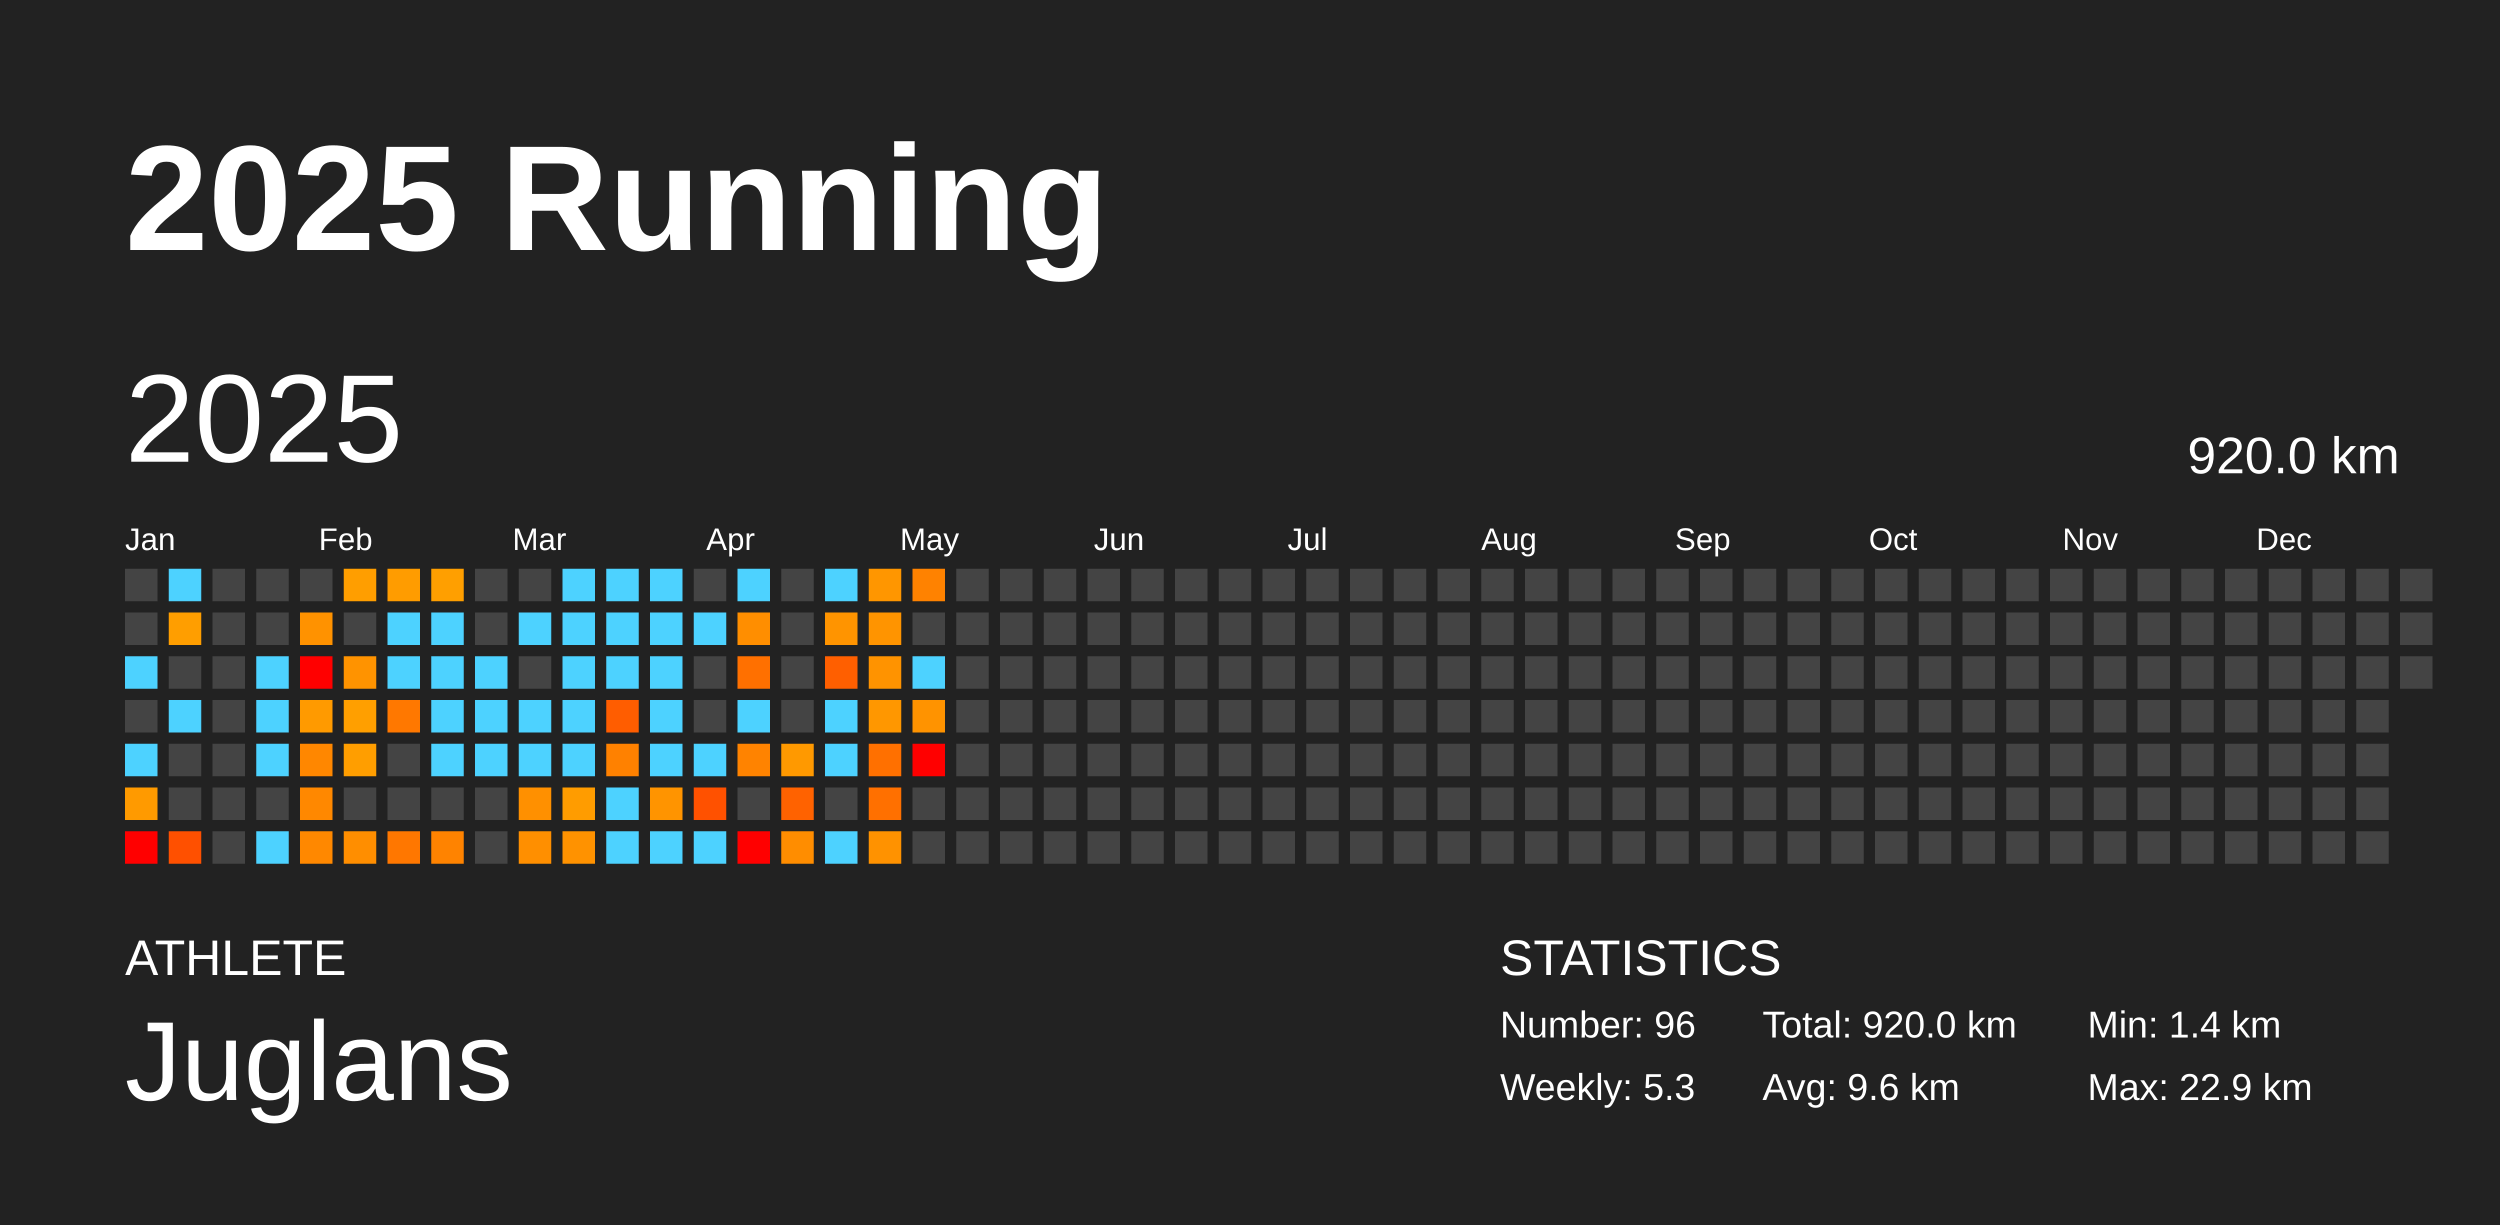
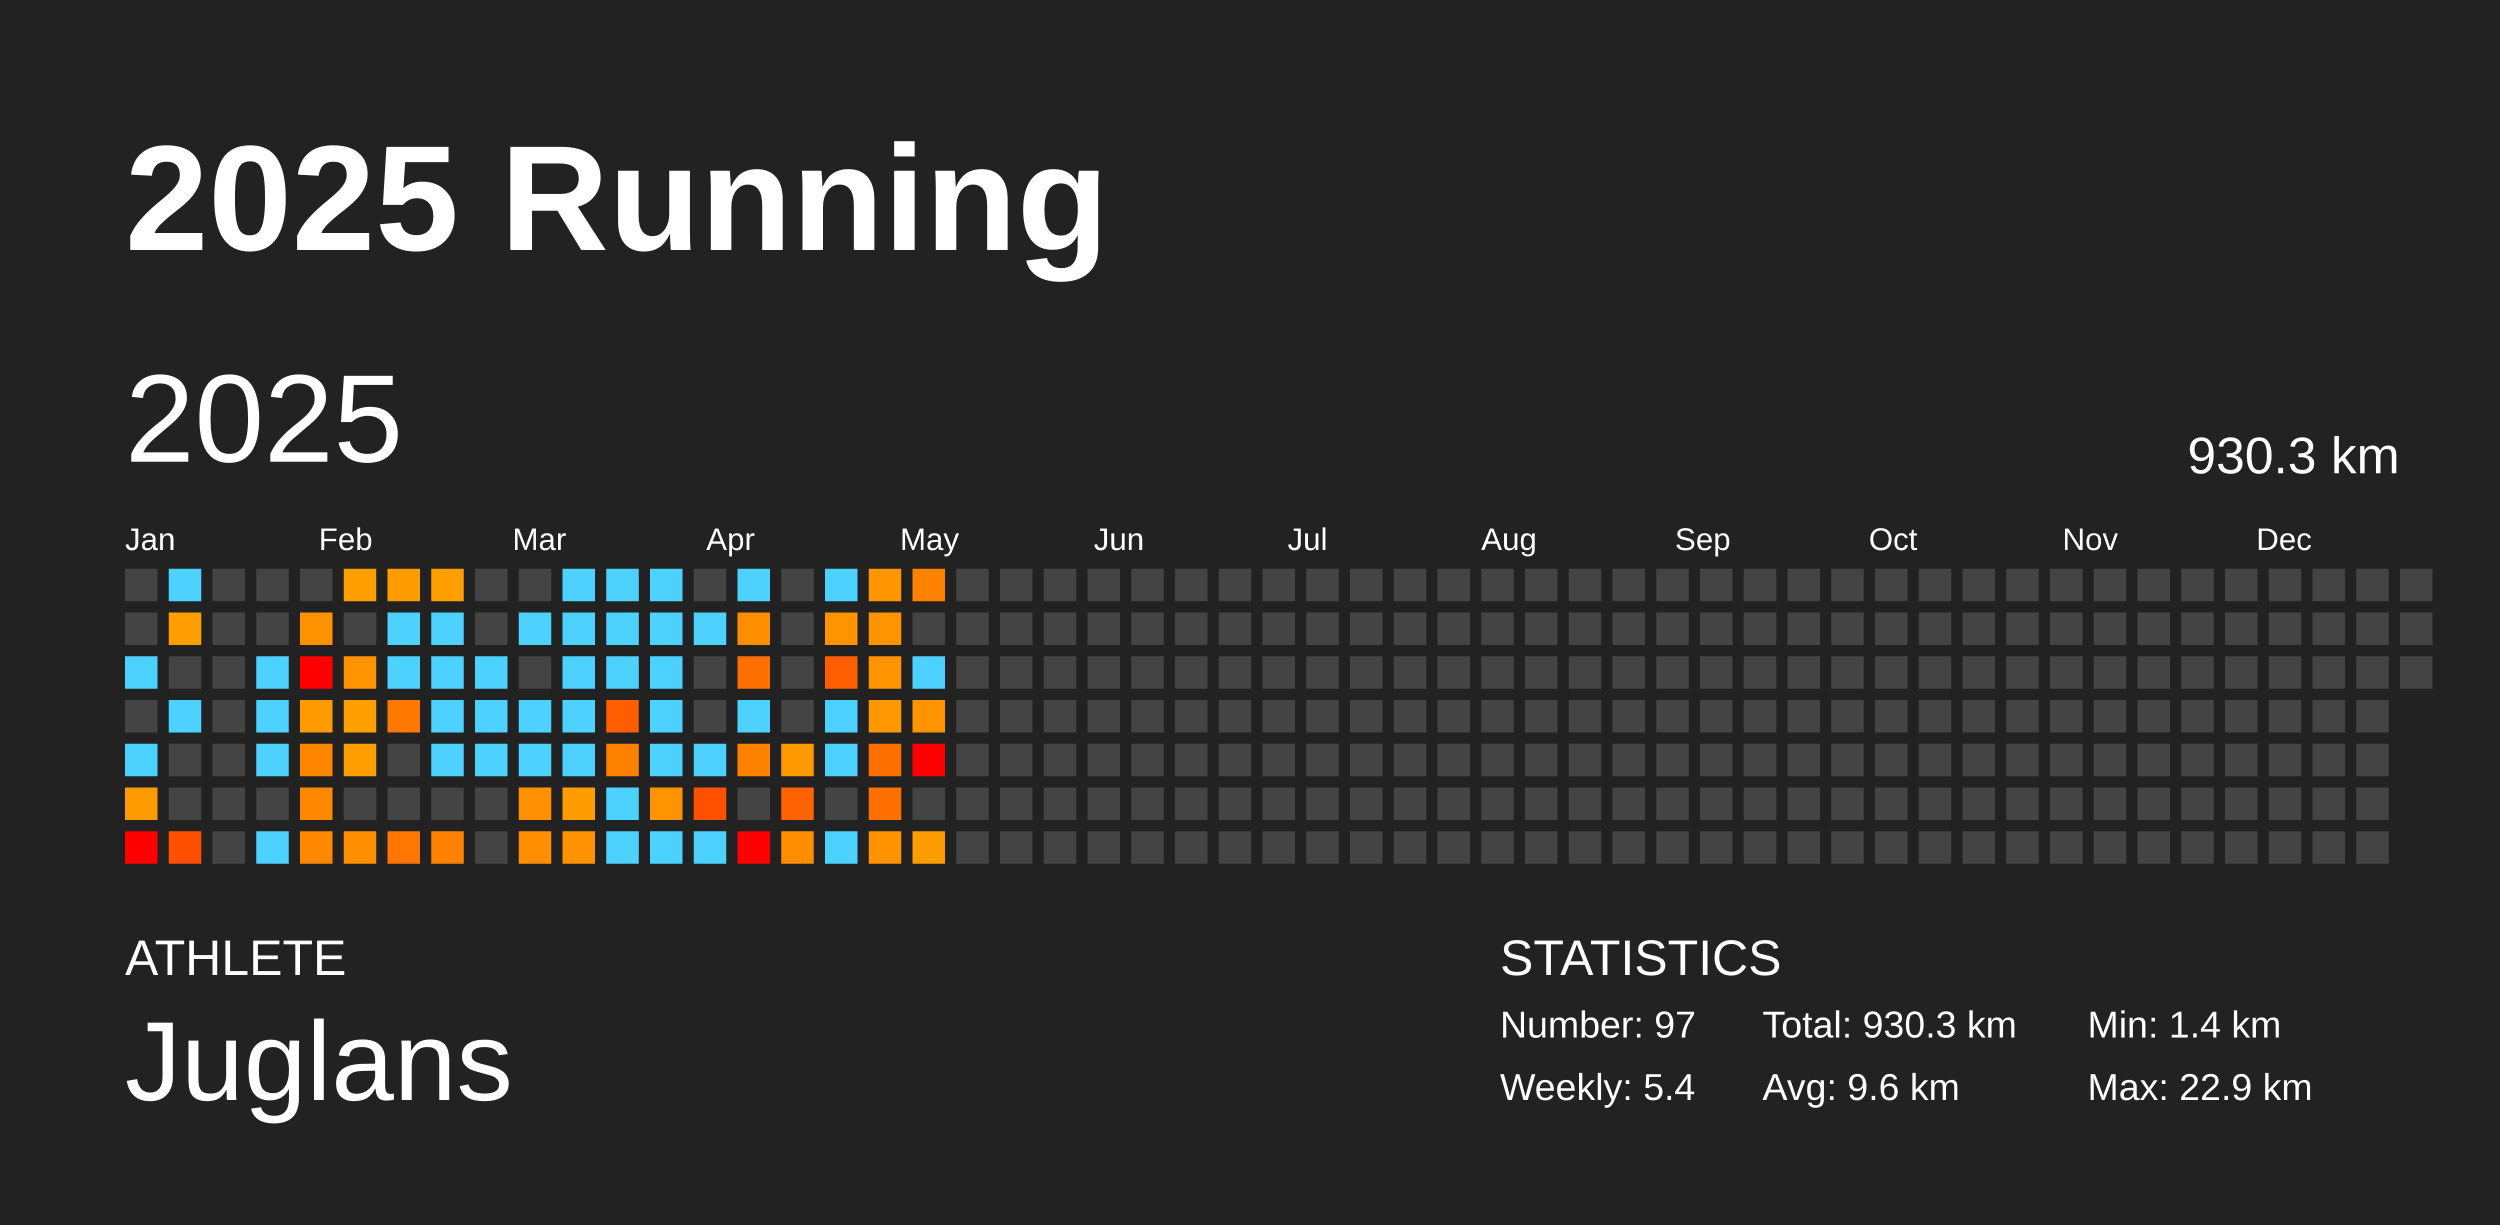
<svg xmlns="http://www.w3.org/2000/svg" baseProfile="full" height="98mm" version="1.1" viewBox="0,0,200,98" width="200mm">
  <defs />
  <rect fill="#222222" height="98" width="200" x="0" y="0" />
  <text fill="#FFFFFF" style="font-size:12px; font-family:Arial; font-weight:bold;" x="10" y="20">2025 Running</text>
  <text fill="#FFFFFF" style="font-size:4px; font-family:Arial" x="10" y="78">ATHLETE</text>
  <text fill="#FFFFFF" style="font-size:9px; font-family:Arial" x="10" y="88">Juglans</text>
  <text fill="#FFFFFF" style="font-size:4px; font-family:Arial" x="120" y="78">STATISTICS</text>
-   <text fill="#FFFFFF" style="font-size:3px; font-family:Arial" x="120" y="83">Number: 96</text>
-   <text fill="#FFFFFF" style="font-size:3px; font-family:Arial" x="120" y="88">Weekly: 5.3</text>
-   <text fill="#FFFFFF" style="font-size:3px; font-family:Arial" x="141" y="83">Total: 920.0 km</text>
+   <text fill="#FFFFFF" style="font-size:3px; font-family:Arial" x="120" y="83">Number: 97</text>
+   <text fill="#FFFFFF" style="font-size:3px; font-family:Arial" x="120" y="88">Weekly: 5.4</text>
+   <text fill="#FFFFFF" style="font-size:3px; font-family:Arial" x="141" y="83">Total: 930.3 km</text>
  <text fill="#FFFFFF" style="font-size:3px; font-family:Arial" x="141" y="88">Avg: 9.6 km</text>
  <text fill="#FFFFFF" style="font-size:3px; font-family:Arial" x="167" y="83">Min: 1.4 km</text>
  <text fill="#FFFFFF" style="font-size:3px; font-family:Arial" x="167" y="88">Max: 22.9 km</text>
  <text dominant-baseline="hanging" fill="#FFFFFF" style="font-size:10.0px; font-family:Arial;" x="10" y="30">2025</text>
-   <text dominant-baseline="hanging" fill="#FFFFFF" style="font-size:4.125px; font-family:Arial;" x="175" y="35">920.0 km</text>
+   <text dominant-baseline="hanging" fill="#FFFFFF" style="font-size:4.125px; font-family:Arial;" x="175" y="35">930.3 km</text>
  <text fill="#FFFFFF" style="font-size:2.5px; font-family:Arial" x="10.0" y="44">Jan</text>
  <text fill="#FFFFFF" style="font-size:2.5px; font-family:Arial" x="25.5" y="44">Feb</text>
  <text fill="#FFFFFF" style="font-size:2.5px; font-family:Arial" x="41.0" y="44">Mar</text>
  <text fill="#FFFFFF" style="font-size:2.5px; font-family:Arial" x="56.5" y="44">Apr</text>
  <text fill="#FFFFFF" style="font-size:2.5px; font-family:Arial" x="72.0" y="44">May</text>
  <text fill="#FFFFFF" style="font-size:2.5px; font-family:Arial" x="87.5" y="44">Jun</text>
  <text fill="#FFFFFF" style="font-size:2.5px; font-family:Arial" x="103.0" y="44">Jul</text>
  <text fill="#FFFFFF" style="font-size:2.5px; font-family:Arial" x="118.5" y="44">Aug</text>
  <text fill="#FFFFFF" style="font-size:2.5px; font-family:Arial" x="134.0" y="44">Sep</text>
  <text fill="#FFFFFF" style="font-size:2.5px; font-family:Arial" x="149.5" y="44">Oct</text>
  <text fill="#FFFFFF" style="font-size:2.5px; font-family:Arial" x="165.0" y="44">Nov</text>
  <text fill="#FFFFFF" style="font-size:2.5px; font-family:Arial" x="180.5" y="44">Dec</text>
  <rect fill="#444444" height="2.6" width="2.6" x="10.0" y="45.5" />
  <rect fill="#444444" height="2.6" width="2.6" x="10.0" y="49.0" />
  <rect fill="#4dd2ff" height="2.6" width="2.6" x="10.0" y="52.5" />
  <rect fill="#444444" height="2.6" width="2.6" x="10.0" y="56.0" />
  <rect fill="#4dd2ff" height="2.6" width="2.6" x="10.0" y="59.5" />
  <rect fill="#ff9a00" height="2.6" width="2.6" x="10.0" y="63.0" />
  <rect fill="red" height="2.6" width="2.6" x="10.0" y="66.5" />
  <rect fill="#4dd2ff" height="2.6" width="2.6" x="13.5" y="45.5" />
  <rect fill="#ff9e00" height="2.6" width="2.6" x="13.5" y="49.0" />
  <rect fill="#444444" height="2.6" width="2.6" x="13.5" y="52.5" />
  <rect fill="#4dd2ff" height="2.6" width="2.6" x="13.5" y="56.0" />
  <rect fill="#444444" height="2.6" width="2.6" x="13.5" y="59.5" />
  <rect fill="#444444" height="2.6" width="2.6" x="13.5" y="63.0" />
  <rect fill="#ff5000" height="2.6" width="2.6" x="13.5" y="66.5" />
  <rect fill="#444444" height="2.6" width="2.6" x="17.0" y="45.5" />
  <rect fill="#444444" height="2.6" width="2.6" x="17.0" y="49.0" />
  <rect fill="#444444" height="2.6" width="2.6" x="17.0" y="52.5" />
  <rect fill="#444444" height="2.6" width="2.6" x="17.0" y="56.0" />
  <rect fill="#444444" height="2.6" width="2.6" x="17.0" y="59.5" />
  <rect fill="#444444" height="2.6" width="2.6" x="17.0" y="63.0" />
  <rect fill="#444444" height="2.6" width="2.6" x="17.0" y="66.5" />
  <rect fill="#444444" height="2.6" width="2.6" x="20.5" y="45.5" />
  <rect fill="#444444" height="2.6" width="2.6" x="20.5" y="49.0" />
  <rect fill="#4dd2ff" height="2.6" width="2.6" x="20.5" y="52.5" />
  <rect fill="#4dd2ff" height="2.6" width="2.6" x="20.5" y="56.0" />
  <rect fill="#4dd2ff" height="2.6" width="2.6" x="20.5" y="59.5" />
  <rect fill="#444444" height="2.6" width="2.6" x="20.5" y="63.0" />
  <rect fill="#4dd2ff" height="2.6" width="2.6" x="20.5" y="66.5" />
  <rect fill="#444444" height="2.6" width="2.6" x="24.0" y="45.5" />
  <rect fill="#ff9200" height="2.6" width="2.6" x="24.0" y="49.0" />
  <rect fill="red" height="2.6" width="2.6" x="24.0" y="52.5" />
  <rect fill="#ff9a00" height="2.6" width="2.6" x="24.0" y="56.0" />
  <rect fill="#ff8700" height="2.6" width="2.6" x="24.0" y="59.5" />
  <rect fill="#ff8800" height="2.6" width="2.6" x="24.0" y="63.0" />
  <rect fill="#ff8800" height="2.6" width="2.6" x="24.0" y="66.5" />
  <rect fill="#ff9e00" height="2.6" width="2.6" x="27.5" y="45.5" />
  <rect fill="#444444" height="2.6" width="2.6" x="27.5" y="49.0" />
  <rect fill="#ff9300" height="2.6" width="2.6" x="27.5" y="52.5" />
  <rect fill="#ff9f00" height="2.6" width="2.6" x="27.5" y="56.0" />
  <rect fill="#ff9e00" height="2.6" width="2.6" x="27.5" y="59.5" />
  <rect fill="#444444" height="2.6" width="2.6" x="27.5" y="63.0" />
  <rect fill="#ff8e00" height="2.6" width="2.6" x="27.5" y="66.5" />
  <rect fill="#ff9c00" height="2.6" width="2.6" x="31.0" y="45.5" />
  <rect fill="#4dd2ff" height="2.6" width="2.6" x="31.0" y="49.0" />
  <rect fill="#4dd2ff" height="2.6" width="2.6" x="31.0" y="52.5" />
  <rect fill="#ff7800" height="2.6" width="2.6" x="31.0" y="56.0" />
  <rect fill="#444444" height="2.6" width="2.6" x="31.0" y="59.5" />
  <rect fill="#444444" height="2.6" width="2.6" x="31.0" y="63.0" />
  <rect fill="#ff7700" height="2.6" width="2.6" x="31.0" y="66.5" />
  <rect fill="#ff9f00" height="2.6" width="2.6" x="34.5" y="45.5" />
  <rect fill="#4dd2ff" height="2.6" width="2.6" x="34.5" y="49.0" />
  <rect fill="#4dd2ff" height="2.6" width="2.6" x="34.5" y="52.5" />
  <rect fill="#4dd2ff" height="2.6" width="2.6" x="34.5" y="56.0" />
  <rect fill="#4dd2ff" height="2.6" width="2.6" x="34.5" y="59.5" />
  <rect fill="#444444" height="2.6" width="2.6" x="34.5" y="63.0" />
  <rect fill="#ff8300" height="2.6" width="2.6" x="34.5" y="66.5" />
  <rect fill="#444444" height="2.6" width="2.6" x="38.0" y="45.5" />
  <rect fill="#444444" height="2.6" width="2.6" x="38.0" y="49.0" />
  <rect fill="#4dd2ff" height="2.6" width="2.6" x="38.0" y="52.5" />
  <rect fill="#4dd2ff" height="2.6" width="2.6" x="38.0" y="56.0" />
  <rect fill="#4dd2ff" height="2.6" width="2.6" x="38.0" y="59.5" />
  <rect fill="#444444" height="2.6" width="2.6" x="38.0" y="63.0" />
  <rect fill="#444444" height="2.6" width="2.6" x="38.0" y="66.5" />
  <rect fill="#444444" height="2.6" width="2.6" x="41.5" y="45.5" />
  <rect fill="#4dd2ff" height="2.6" width="2.6" x="41.5" y="49.0" />
  <rect fill="#444444" height="2.6" width="2.6" x="41.5" y="52.5" />
  <rect fill="#4dd2ff" height="2.6" width="2.6" x="41.5" y="56.0" />
  <rect fill="#4dd2ff" height="2.6" width="2.6" x="41.5" y="59.5" />
  <rect fill="#ff9000" height="2.6" width="2.6" x="41.5" y="63.0" />
  <rect fill="#ff8f00" height="2.6" width="2.6" x="41.5" y="66.5" />
  <rect fill="#4dd2ff" height="2.6" width="2.6" x="45.0" y="45.5" />
  <rect fill="#4dd2ff" height="2.6" width="2.6" x="45.0" y="49.0" />
  <rect fill="#4dd2ff" height="2.6" width="2.6" x="45.0" y="52.5" />
  <rect fill="#4dd2ff" height="2.6" width="2.6" x="45.0" y="56.0" />
  <rect fill="#4dd2ff" height="2.6" width="2.6" x="45.0" y="59.5" />
  <rect fill="#ff9c00" height="2.6" width="2.6" x="45.0" y="63.0" />
  <rect fill="#ff9200" height="2.6" width="2.6" x="45.0" y="66.5" />
  <rect fill="#4dd2ff" height="2.6" width="2.6" x="48.5" y="45.5" />
  <rect fill="#4dd2ff" height="2.6" width="2.6" x="48.5" y="49.0" />
  <rect fill="#4dd2ff" height="2.6" width="2.6" x="48.5" y="52.5" />
  <rect fill="#ff5d00" height="2.6" width="2.6" x="48.5" y="56.0" />
  <rect fill="#ff8100" height="2.6" width="2.6" x="48.5" y="59.5" />
  <rect fill="#4dd2ff" height="2.6" width="2.6" x="48.5" y="63.0" />
  <rect fill="#4dd2ff" height="2.6" width="2.6" x="48.5" y="66.5" />
  <rect fill="#4dd2ff" height="2.6" width="2.6" x="52.0" y="45.5" />
  <rect fill="#4dd2ff" height="2.6" width="2.6" x="52.0" y="49.0" />
  <rect fill="#4dd2ff" height="2.6" width="2.6" x="52.0" y="52.5" />
  <rect fill="#4dd2ff" height="2.6" width="2.6" x="52.0" y="56.0" />
  <rect fill="#4dd2ff" height="2.6" width="2.6" x="52.0" y="59.5" />
  <rect fill="#ff9400" height="2.6" width="2.6" x="52.0" y="63.0" />
  <rect fill="#4dd2ff" height="2.6" width="2.6" x="52.0" y="66.5" />
  <rect fill="#444444" height="2.6" width="2.6" x="55.5" y="45.5" />
  <rect fill="#4dd2ff" height="2.6" width="2.6" x="55.5" y="49.0" />
  <rect fill="#444444" height="2.6" width="2.6" x="55.5" y="52.5" />
  <rect fill="#444444" height="2.6" width="2.6" x="55.5" y="56.0" />
  <rect fill="#4dd2ff" height="2.6" width="2.6" x="55.5" y="59.5" />
  <rect fill="#ff5100" height="2.6" width="2.6" x="55.5" y="63.0" />
  <rect fill="#4dd2ff" height="2.6" width="2.6" x="55.5" y="66.5" />
  <rect fill="#4dd2ff" height="2.6" width="2.6" x="59.0" y="45.5" />
  <rect fill="#ff8e00" height="2.6" width="2.6" x="59.0" y="49.0" />
  <rect fill="#ff7000" height="2.6" width="2.6" x="59.0" y="52.5" />
  <rect fill="#4dd2ff" height="2.6" width="2.6" x="59.0" y="56.0" />
  <rect fill="#ff8300" height="2.6" width="2.6" x="59.0" y="59.5" />
  <rect fill="#444444" height="2.6" width="2.6" x="59.0" y="63.0" />
  <rect fill="red" height="2.6" width="2.6" x="59.0" y="66.5" />
  <rect fill="#444444" height="2.6" width="2.6" x="62.5" y="45.5" />
  <rect fill="#444444" height="2.6" width="2.6" x="62.5" y="49.0" />
  <rect fill="#444444" height="2.6" width="2.6" x="62.5" y="52.5" />
  <rect fill="#444444" height="2.6" width="2.6" x="62.5" y="56.0" />
  <rect fill="#ff9900" height="2.6" width="2.6" x="62.5" y="59.5" />
  <rect fill="#ff6200" height="2.6" width="2.6" x="62.5" y="63.0" />
  <rect fill="#ff8d00" height="2.6" width="2.6" x="62.5" y="66.5" />
  <rect fill="#4dd2ff" height="2.6" width="2.6" x="66.0" y="45.5" />
  <rect fill="#ff9400" height="2.6" width="2.6" x="66.0" y="49.0" />
  <rect fill="#ff5f00" height="2.6" width="2.6" x="66.0" y="52.5" />
  <rect fill="#4dd2ff" height="2.6" width="2.6" x="66.0" y="56.0" />
  <rect fill="#4dd2ff" height="2.6" width="2.6" x="66.0" y="59.5" />
  <rect fill="#444444" height="2.6" width="2.6" x="66.0" y="63.0" />
  <rect fill="#4dd2ff" height="2.6" width="2.6" x="66.0" y="66.5" />
  <rect fill="#ff9600" height="2.6" width="2.6" x="69.5" y="45.5" />
  <rect fill="#ff9400" height="2.6" width="2.6" x="69.5" y="49.0" />
  <rect fill="#ff9300" height="2.6" width="2.6" x="69.5" y="52.5" />
  <rect fill="#ff9700" height="2.6" width="2.6" x="69.5" y="56.0" />
  <rect fill="#ff7000" height="2.6" width="2.6" x="69.5" y="59.5" />
  <rect fill="#ff7000" height="2.6" width="2.6" x="69.5" y="63.0" />
  <rect fill="#ff9200" height="2.6" width="2.6" x="69.5" y="66.5" />
  <rect fill="#ff8200" height="2.6" width="2.6" x="73.0" y="45.5" />
  <rect fill="#444444" height="2.6" width="2.6" x="73.0" y="49.0" />
  <rect fill="#4dd2ff" height="2.6" width="2.6" x="73.0" y="52.5" />
  <rect fill="#ff9300" height="2.6" width="2.6" x="73.0" y="56.0" />
  <rect fill="red" height="2.6" width="2.6" x="73.0" y="59.5" />
  <rect fill="#444444" height="2.6" width="2.6" x="73.0" y="63.0" />
-   <rect fill="#444444" height="2.6" width="2.6" x="73.0" y="66.5" />
+   <rect fill="#ff9c00" height="2.6" width="2.6" x="73.0" y="66.5" />
  <rect fill="#444444" height="2.6" width="2.6" x="76.5" y="45.5" />
  <rect fill="#444444" height="2.6" width="2.6" x="76.5" y="49.0" />
  <rect fill="#444444" height="2.6" width="2.6" x="76.5" y="52.5" />
  <rect fill="#444444" height="2.6" width="2.6" x="76.5" y="56.0" />
  <rect fill="#444444" height="2.6" width="2.6" x="76.5" y="59.5" />
  <rect fill="#444444" height="2.6" width="2.6" x="76.5" y="63.0" />
  <rect fill="#444444" height="2.6" width="2.6" x="76.5" y="66.5" />
  <rect fill="#444444" height="2.6" width="2.6" x="80.0" y="45.5" />
  <rect fill="#444444" height="2.6" width="2.6" x="80.0" y="49.0" />
  <rect fill="#444444" height="2.6" width="2.6" x="80.0" y="52.5" />
  <rect fill="#444444" height="2.6" width="2.6" x="80.0" y="56.0" />
  <rect fill="#444444" height="2.6" width="2.6" x="80.0" y="59.5" />
  <rect fill="#444444" height="2.6" width="2.6" x="80.0" y="63.0" />
  <rect fill="#444444" height="2.6" width="2.6" x="80.0" y="66.5" />
  <rect fill="#444444" height="2.6" width="2.6" x="83.5" y="45.5" />
  <rect fill="#444444" height="2.6" width="2.6" x="83.5" y="49.0" />
  <rect fill="#444444" height="2.6" width="2.6" x="83.5" y="52.5" />
  <rect fill="#444444" height="2.6" width="2.6" x="83.5" y="56.0" />
  <rect fill="#444444" height="2.6" width="2.6" x="83.5" y="59.5" />
  <rect fill="#444444" height="2.6" width="2.6" x="83.5" y="63.0" />
  <rect fill="#444444" height="2.6" width="2.6" x="83.5" y="66.5" />
  <rect fill="#444444" height="2.6" width="2.6" x="87.0" y="45.5" />
  <rect fill="#444444" height="2.6" width="2.6" x="87.0" y="49.0" />
  <rect fill="#444444" height="2.6" width="2.6" x="87.0" y="52.5" />
  <rect fill="#444444" height="2.6" width="2.6" x="87.0" y="56.0" />
  <rect fill="#444444" height="2.6" width="2.6" x="87.0" y="59.5" />
  <rect fill="#444444" height="2.6" width="2.6" x="87.0" y="63.0" />
  <rect fill="#444444" height="2.6" width="2.6" x="87.0" y="66.5" />
  <rect fill="#444444" height="2.6" width="2.6" x="90.5" y="45.5" />
  <rect fill="#444444" height="2.6" width="2.6" x="90.5" y="49.0" />
  <rect fill="#444444" height="2.6" width="2.6" x="90.5" y="52.5" />
  <rect fill="#444444" height="2.6" width="2.6" x="90.5" y="56.0" />
  <rect fill="#444444" height="2.6" width="2.6" x="90.5" y="59.5" />
  <rect fill="#444444" height="2.6" width="2.6" x="90.5" y="63.0" />
  <rect fill="#444444" height="2.6" width="2.6" x="90.5" y="66.5" />
  <rect fill="#444444" height="2.6" width="2.6" x="94.0" y="45.5" />
  <rect fill="#444444" height="2.6" width="2.6" x="94.0" y="49.0" />
  <rect fill="#444444" height="2.6" width="2.6" x="94.0" y="52.5" />
  <rect fill="#444444" height="2.6" width="2.6" x="94.0" y="56.0" />
  <rect fill="#444444" height="2.6" width="2.6" x="94.0" y="59.5" />
  <rect fill="#444444" height="2.6" width="2.6" x="94.0" y="63.0" />
  <rect fill="#444444" height="2.6" width="2.6" x="94.0" y="66.5" />
  <rect fill="#444444" height="2.6" width="2.6" x="97.5" y="45.5" />
  <rect fill="#444444" height="2.6" width="2.6" x="97.5" y="49.0" />
  <rect fill="#444444" height="2.6" width="2.6" x="97.5" y="52.5" />
  <rect fill="#444444" height="2.6" width="2.6" x="97.5" y="56.0" />
  <rect fill="#444444" height="2.6" width="2.6" x="97.5" y="59.5" />
  <rect fill="#444444" height="2.6" width="2.6" x="97.5" y="63.0" />
  <rect fill="#444444" height="2.6" width="2.6" x="97.5" y="66.5" />
  <rect fill="#444444" height="2.6" width="2.6" x="101.0" y="45.5" />
  <rect fill="#444444" height="2.6" width="2.6" x="101.0" y="49.0" />
  <rect fill="#444444" height="2.6" width="2.6" x="101.0" y="52.5" />
  <rect fill="#444444" height="2.6" width="2.6" x="101.0" y="56.0" />
  <rect fill="#444444" height="2.6" width="2.6" x="101.0" y="59.5" />
  <rect fill="#444444" height="2.6" width="2.6" x="101.0" y="63.0" />
  <rect fill="#444444" height="2.6" width="2.6" x="101.0" y="66.5" />
  <rect fill="#444444" height="2.6" width="2.6" x="104.5" y="45.5" />
  <rect fill="#444444" height="2.6" width="2.6" x="104.5" y="49.0" />
  <rect fill="#444444" height="2.6" width="2.6" x="104.5" y="52.5" />
  <rect fill="#444444" height="2.6" width="2.6" x="104.5" y="56.0" />
  <rect fill="#444444" height="2.6" width="2.6" x="104.5" y="59.5" />
  <rect fill="#444444" height="2.6" width="2.6" x="104.5" y="63.0" />
  <rect fill="#444444" height="2.6" width="2.6" x="104.5" y="66.5" />
  <rect fill="#444444" height="2.6" width="2.6" x="108.0" y="45.5" />
  <rect fill="#444444" height="2.6" width="2.6" x="108.0" y="49.0" />
  <rect fill="#444444" height="2.6" width="2.6" x="108.0" y="52.5" />
  <rect fill="#444444" height="2.6" width="2.6" x="108.0" y="56.0" />
  <rect fill="#444444" height="2.6" width="2.6" x="108.0" y="59.5" />
  <rect fill="#444444" height="2.6" width="2.6" x="108.0" y="63.0" />
  <rect fill="#444444" height="2.6" width="2.6" x="108.0" y="66.5" />
  <rect fill="#444444" height="2.6" width="2.6" x="111.5" y="45.5" />
  <rect fill="#444444" height="2.6" width="2.6" x="111.5" y="49.0" />
  <rect fill="#444444" height="2.6" width="2.6" x="111.5" y="52.5" />
  <rect fill="#444444" height="2.6" width="2.6" x="111.5" y="56.0" />
  <rect fill="#444444" height="2.6" width="2.6" x="111.5" y="59.5" />
  <rect fill="#444444" height="2.6" width="2.6" x="111.5" y="63.0" />
  <rect fill="#444444" height="2.6" width="2.6" x="111.5" y="66.5" />
  <rect fill="#444444" height="2.6" width="2.6" x="115.0" y="45.5" />
  <rect fill="#444444" height="2.6" width="2.6" x="115.0" y="49.0" />
  <rect fill="#444444" height="2.6" width="2.6" x="115.0" y="52.5" />
  <rect fill="#444444" height="2.6" width="2.6" x="115.0" y="56.0" />
  <rect fill="#444444" height="2.6" width="2.6" x="115.0" y="59.5" />
  <rect fill="#444444" height="2.6" width="2.6" x="115.0" y="63.0" />
  <rect fill="#444444" height="2.6" width="2.6" x="115.0" y="66.5" />
  <rect fill="#444444" height="2.6" width="2.6" x="118.5" y="45.5" />
  <rect fill="#444444" height="2.6" width="2.6" x="118.5" y="49.0" />
  <rect fill="#444444" height="2.6" width="2.6" x="118.5" y="52.5" />
  <rect fill="#444444" height="2.6" width="2.6" x="118.5" y="56.0" />
  <rect fill="#444444" height="2.6" width="2.6" x="118.5" y="59.5" />
  <rect fill="#444444" height="2.6" width="2.6" x="118.5" y="63.0" />
  <rect fill="#444444" height="2.6" width="2.6" x="118.5" y="66.5" />
  <rect fill="#444444" height="2.6" width="2.6" x="122.0" y="45.5" />
  <rect fill="#444444" height="2.6" width="2.6" x="122.0" y="49.0" />
  <rect fill="#444444" height="2.6" width="2.6" x="122.0" y="52.5" />
  <rect fill="#444444" height="2.6" width="2.6" x="122.0" y="56.0" />
  <rect fill="#444444" height="2.6" width="2.6" x="122.0" y="59.5" />
  <rect fill="#444444" height="2.6" width="2.6" x="122.0" y="63.0" />
  <rect fill="#444444" height="2.6" width="2.6" x="122.0" y="66.5" />
  <rect fill="#444444" height="2.6" width="2.6" x="125.5" y="45.5" />
  <rect fill="#444444" height="2.6" width="2.6" x="125.5" y="49.0" />
  <rect fill="#444444" height="2.6" width="2.6" x="125.5" y="52.5" />
  <rect fill="#444444" height="2.6" width="2.6" x="125.5" y="56.0" />
  <rect fill="#444444" height="2.6" width="2.6" x="125.5" y="59.5" />
  <rect fill="#444444" height="2.6" width="2.6" x="125.5" y="63.0" />
  <rect fill="#444444" height="2.6" width="2.6" x="125.5" y="66.5" />
  <rect fill="#444444" height="2.6" width="2.6" x="129.0" y="45.5" />
  <rect fill="#444444" height="2.6" width="2.6" x="129.0" y="49.0" />
  <rect fill="#444444" height="2.6" width="2.6" x="129.0" y="52.5" />
  <rect fill="#444444" height="2.6" width="2.6" x="129.0" y="56.0" />
  <rect fill="#444444" height="2.6" width="2.6" x="129.0" y="59.5" />
  <rect fill="#444444" height="2.6" width="2.6" x="129.0" y="63.0" />
  <rect fill="#444444" height="2.6" width="2.6" x="129.0" y="66.5" />
  <rect fill="#444444" height="2.6" width="2.6" x="132.5" y="45.5" />
  <rect fill="#444444" height="2.6" width="2.6" x="132.5" y="49.0" />
  <rect fill="#444444" height="2.6" width="2.6" x="132.5" y="52.5" />
  <rect fill="#444444" height="2.6" width="2.6" x="132.5" y="56.0" />
  <rect fill="#444444" height="2.6" width="2.6" x="132.5" y="59.5" />
  <rect fill="#444444" height="2.6" width="2.6" x="132.5" y="63.0" />
  <rect fill="#444444" height="2.6" width="2.6" x="132.5" y="66.5" />
  <rect fill="#444444" height="2.6" width="2.6" x="136.0" y="45.5" />
  <rect fill="#444444" height="2.6" width="2.6" x="136.0" y="49.0" />
  <rect fill="#444444" height="2.6" width="2.6" x="136.0" y="52.5" />
  <rect fill="#444444" height="2.6" width="2.6" x="136.0" y="56.0" />
  <rect fill="#444444" height="2.6" width="2.6" x="136.0" y="59.5" />
  <rect fill="#444444" height="2.6" width="2.6" x="136.0" y="63.0" />
  <rect fill="#444444" height="2.6" width="2.6" x="136.0" y="66.5" />
  <rect fill="#444444" height="2.6" width="2.6" x="139.5" y="45.5" />
  <rect fill="#444444" height="2.6" width="2.6" x="139.5" y="49.0" />
  <rect fill="#444444" height="2.6" width="2.6" x="139.5" y="52.5" />
  <rect fill="#444444" height="2.6" width="2.6" x="139.5" y="56.0" />
  <rect fill="#444444" height="2.6" width="2.6" x="139.5" y="59.5" />
  <rect fill="#444444" height="2.6" width="2.6" x="139.5" y="63.0" />
  <rect fill="#444444" height="2.6" width="2.6" x="139.5" y="66.5" />
  <rect fill="#444444" height="2.6" width="2.6" x="143.0" y="45.5" />
  <rect fill="#444444" height="2.6" width="2.6" x="143.0" y="49.0" />
  <rect fill="#444444" height="2.6" width="2.6" x="143.0" y="52.5" />
  <rect fill="#444444" height="2.6" width="2.6" x="143.0" y="56.0" />
  <rect fill="#444444" height="2.6" width="2.6" x="143.0" y="59.5" />
  <rect fill="#444444" height="2.6" width="2.6" x="143.0" y="63.0" />
  <rect fill="#444444" height="2.6" width="2.6" x="143.0" y="66.5" />
  <rect fill="#444444" height="2.6" width="2.6" x="146.5" y="45.5" />
  <rect fill="#444444" height="2.6" width="2.6" x="146.5" y="49.0" />
  <rect fill="#444444" height="2.6" width="2.6" x="146.5" y="52.5" />
  <rect fill="#444444" height="2.6" width="2.6" x="146.5" y="56.0" />
  <rect fill="#444444" height="2.6" width="2.6" x="146.5" y="59.5" />
  <rect fill="#444444" height="2.6" width="2.6" x="146.5" y="63.0" />
  <rect fill="#444444" height="2.6" width="2.6" x="146.5" y="66.5" />
  <rect fill="#444444" height="2.6" width="2.6" x="150.0" y="45.5" />
  <rect fill="#444444" height="2.6" width="2.6" x="150.0" y="49.0" />
  <rect fill="#444444" height="2.6" width="2.6" x="150.0" y="52.5" />
  <rect fill="#444444" height="2.6" width="2.6" x="150.0" y="56.0" />
  <rect fill="#444444" height="2.6" width="2.6" x="150.0" y="59.5" />
  <rect fill="#444444" height="2.6" width="2.6" x="150.0" y="63.0" />
  <rect fill="#444444" height="2.6" width="2.6" x="150.0" y="66.5" />
  <rect fill="#444444" height="2.6" width="2.6" x="153.5" y="45.5" />
  <rect fill="#444444" height="2.6" width="2.6" x="153.5" y="49.0" />
  <rect fill="#444444" height="2.6" width="2.6" x="153.5" y="52.5" />
  <rect fill="#444444" height="2.6" width="2.6" x="153.5" y="56.0" />
  <rect fill="#444444" height="2.6" width="2.6" x="153.5" y="59.5" />
  <rect fill="#444444" height="2.6" width="2.6" x="153.5" y="63.0" />
  <rect fill="#444444" height="2.6" width="2.6" x="153.5" y="66.5" />
  <rect fill="#444444" height="2.6" width="2.6" x="157.0" y="45.5" />
  <rect fill="#444444" height="2.6" width="2.6" x="157.0" y="49.0" />
  <rect fill="#444444" height="2.6" width="2.6" x="157.0" y="52.5" />
  <rect fill="#444444" height="2.6" width="2.6" x="157.0" y="56.0" />
  <rect fill="#444444" height="2.6" width="2.6" x="157.0" y="59.5" />
  <rect fill="#444444" height="2.6" width="2.6" x="157.0" y="63.0" />
  <rect fill="#444444" height="2.6" width="2.6" x="157.0" y="66.5" />
  <rect fill="#444444" height="2.6" width="2.6" x="160.5" y="45.5" />
  <rect fill="#444444" height="2.6" width="2.6" x="160.5" y="49.0" />
  <rect fill="#444444" height="2.6" width="2.6" x="160.5" y="52.5" />
  <rect fill="#444444" height="2.6" width="2.6" x="160.5" y="56.0" />
  <rect fill="#444444" height="2.6" width="2.6" x="160.5" y="59.5" />
  <rect fill="#444444" height="2.6" width="2.6" x="160.5" y="63.0" />
  <rect fill="#444444" height="2.6" width="2.6" x="160.5" y="66.5" />
  <rect fill="#444444" height="2.6" width="2.6" x="164.0" y="45.5" />
  <rect fill="#444444" height="2.6" width="2.6" x="164.0" y="49.0" />
  <rect fill="#444444" height="2.6" width="2.6" x="164.0" y="52.5" />
  <rect fill="#444444" height="2.6" width="2.6" x="164.0" y="56.0" />
  <rect fill="#444444" height="2.6" width="2.6" x="164.0" y="59.5" />
  <rect fill="#444444" height="2.6" width="2.6" x="164.0" y="63.0" />
  <rect fill="#444444" height="2.6" width="2.6" x="164.0" y="66.5" />
  <rect fill="#444444" height="2.6" width="2.6" x="167.5" y="45.5" />
  <rect fill="#444444" height="2.6" width="2.6" x="167.5" y="49.0" />
  <rect fill="#444444" height="2.6" width="2.6" x="167.5" y="52.5" />
  <rect fill="#444444" height="2.6" width="2.6" x="167.5" y="56.0" />
  <rect fill="#444444" height="2.6" width="2.6" x="167.5" y="59.5" />
  <rect fill="#444444" height="2.6" width="2.6" x="167.5" y="63.0" />
  <rect fill="#444444" height="2.6" width="2.6" x="167.5" y="66.5" />
  <rect fill="#444444" height="2.6" width="2.6" x="171.0" y="45.5" />
  <rect fill="#444444" height="2.6" width="2.6" x="171.0" y="49.0" />
  <rect fill="#444444" height="2.6" width="2.6" x="171.0" y="52.5" />
  <rect fill="#444444" height="2.6" width="2.6" x="171.0" y="56.0" />
  <rect fill="#444444" height="2.6" width="2.6" x="171.0" y="59.5" />
  <rect fill="#444444" height="2.6" width="2.6" x="171.0" y="63.0" />
  <rect fill="#444444" height="2.6" width="2.6" x="171.0" y="66.5" />
  <rect fill="#444444" height="2.6" width="2.6" x="174.5" y="45.5" />
  <rect fill="#444444" height="2.6" width="2.6" x="174.5" y="49.0" />
  <rect fill="#444444" height="2.6" width="2.6" x="174.5" y="52.5" />
  <rect fill="#444444" height="2.6" width="2.6" x="174.5" y="56.0" />
  <rect fill="#444444" height="2.6" width="2.6" x="174.5" y="59.5" />
  <rect fill="#444444" height="2.6" width="2.6" x="174.5" y="63.0" />
  <rect fill="#444444" height="2.6" width="2.6" x="174.5" y="66.5" />
  <rect fill="#444444" height="2.6" width="2.6" x="178.0" y="45.5" />
  <rect fill="#444444" height="2.6" width="2.6" x="178.0" y="49.0" />
  <rect fill="#444444" height="2.6" width="2.6" x="178.0" y="52.5" />
  <rect fill="#444444" height="2.6" width="2.6" x="178.0" y="56.0" />
  <rect fill="#444444" height="2.6" width="2.6" x="178.0" y="59.5" />
  <rect fill="#444444" height="2.6" width="2.6" x="178.0" y="63.0" />
  <rect fill="#444444" height="2.6" width="2.6" x="178.0" y="66.5" />
  <rect fill="#444444" height="2.6" width="2.6" x="181.5" y="45.5" />
  <rect fill="#444444" height="2.6" width="2.6" x="181.5" y="49.0" />
  <rect fill="#444444" height="2.6" width="2.6" x="181.5" y="52.5" />
  <rect fill="#444444" height="2.6" width="2.6" x="181.5" y="56.0" />
  <rect fill="#444444" height="2.6" width="2.6" x="181.5" y="59.5" />
  <rect fill="#444444" height="2.6" width="2.6" x="181.5" y="63.0" />
  <rect fill="#444444" height="2.6" width="2.6" x="181.5" y="66.5" />
  <rect fill="#444444" height="2.6" width="2.6" x="185.0" y="45.5" />
  <rect fill="#444444" height="2.6" width="2.6" x="185.0" y="49.0" />
  <rect fill="#444444" height="2.6" width="2.6" x="185.0" y="52.5" />
  <rect fill="#444444" height="2.6" width="2.6" x="185.0" y="56.0" />
  <rect fill="#444444" height="2.6" width="2.6" x="185.0" y="59.5" />
  <rect fill="#444444" height="2.6" width="2.6" x="185.0" y="63.0" />
  <rect fill="#444444" height="2.6" width="2.6" x="185.0" y="66.5" />
  <rect fill="#444444" height="2.6" width="2.6" x="188.5" y="45.5" />
  <rect fill="#444444" height="2.6" width="2.6" x="188.5" y="49.0" />
  <rect fill="#444444" height="2.6" width="2.6" x="188.5" y="52.5" />
  <rect fill="#444444" height="2.6" width="2.6" x="188.5" y="56.0" />
  <rect fill="#444444" height="2.6" width="2.6" x="188.5" y="59.5" />
  <rect fill="#444444" height="2.6" width="2.6" x="188.5" y="63.0" />
  <rect fill="#444444" height="2.6" width="2.6" x="188.5" y="66.5" />
  <rect fill="#444444" height="2.6" width="2.6" x="192.0" y="45.5" />
  <rect fill="#444444" height="2.6" width="2.6" x="192.0" y="49.0" />
  <rect fill="#444444" height="2.6" width="2.6" x="192.0" y="52.5" />
</svg>
